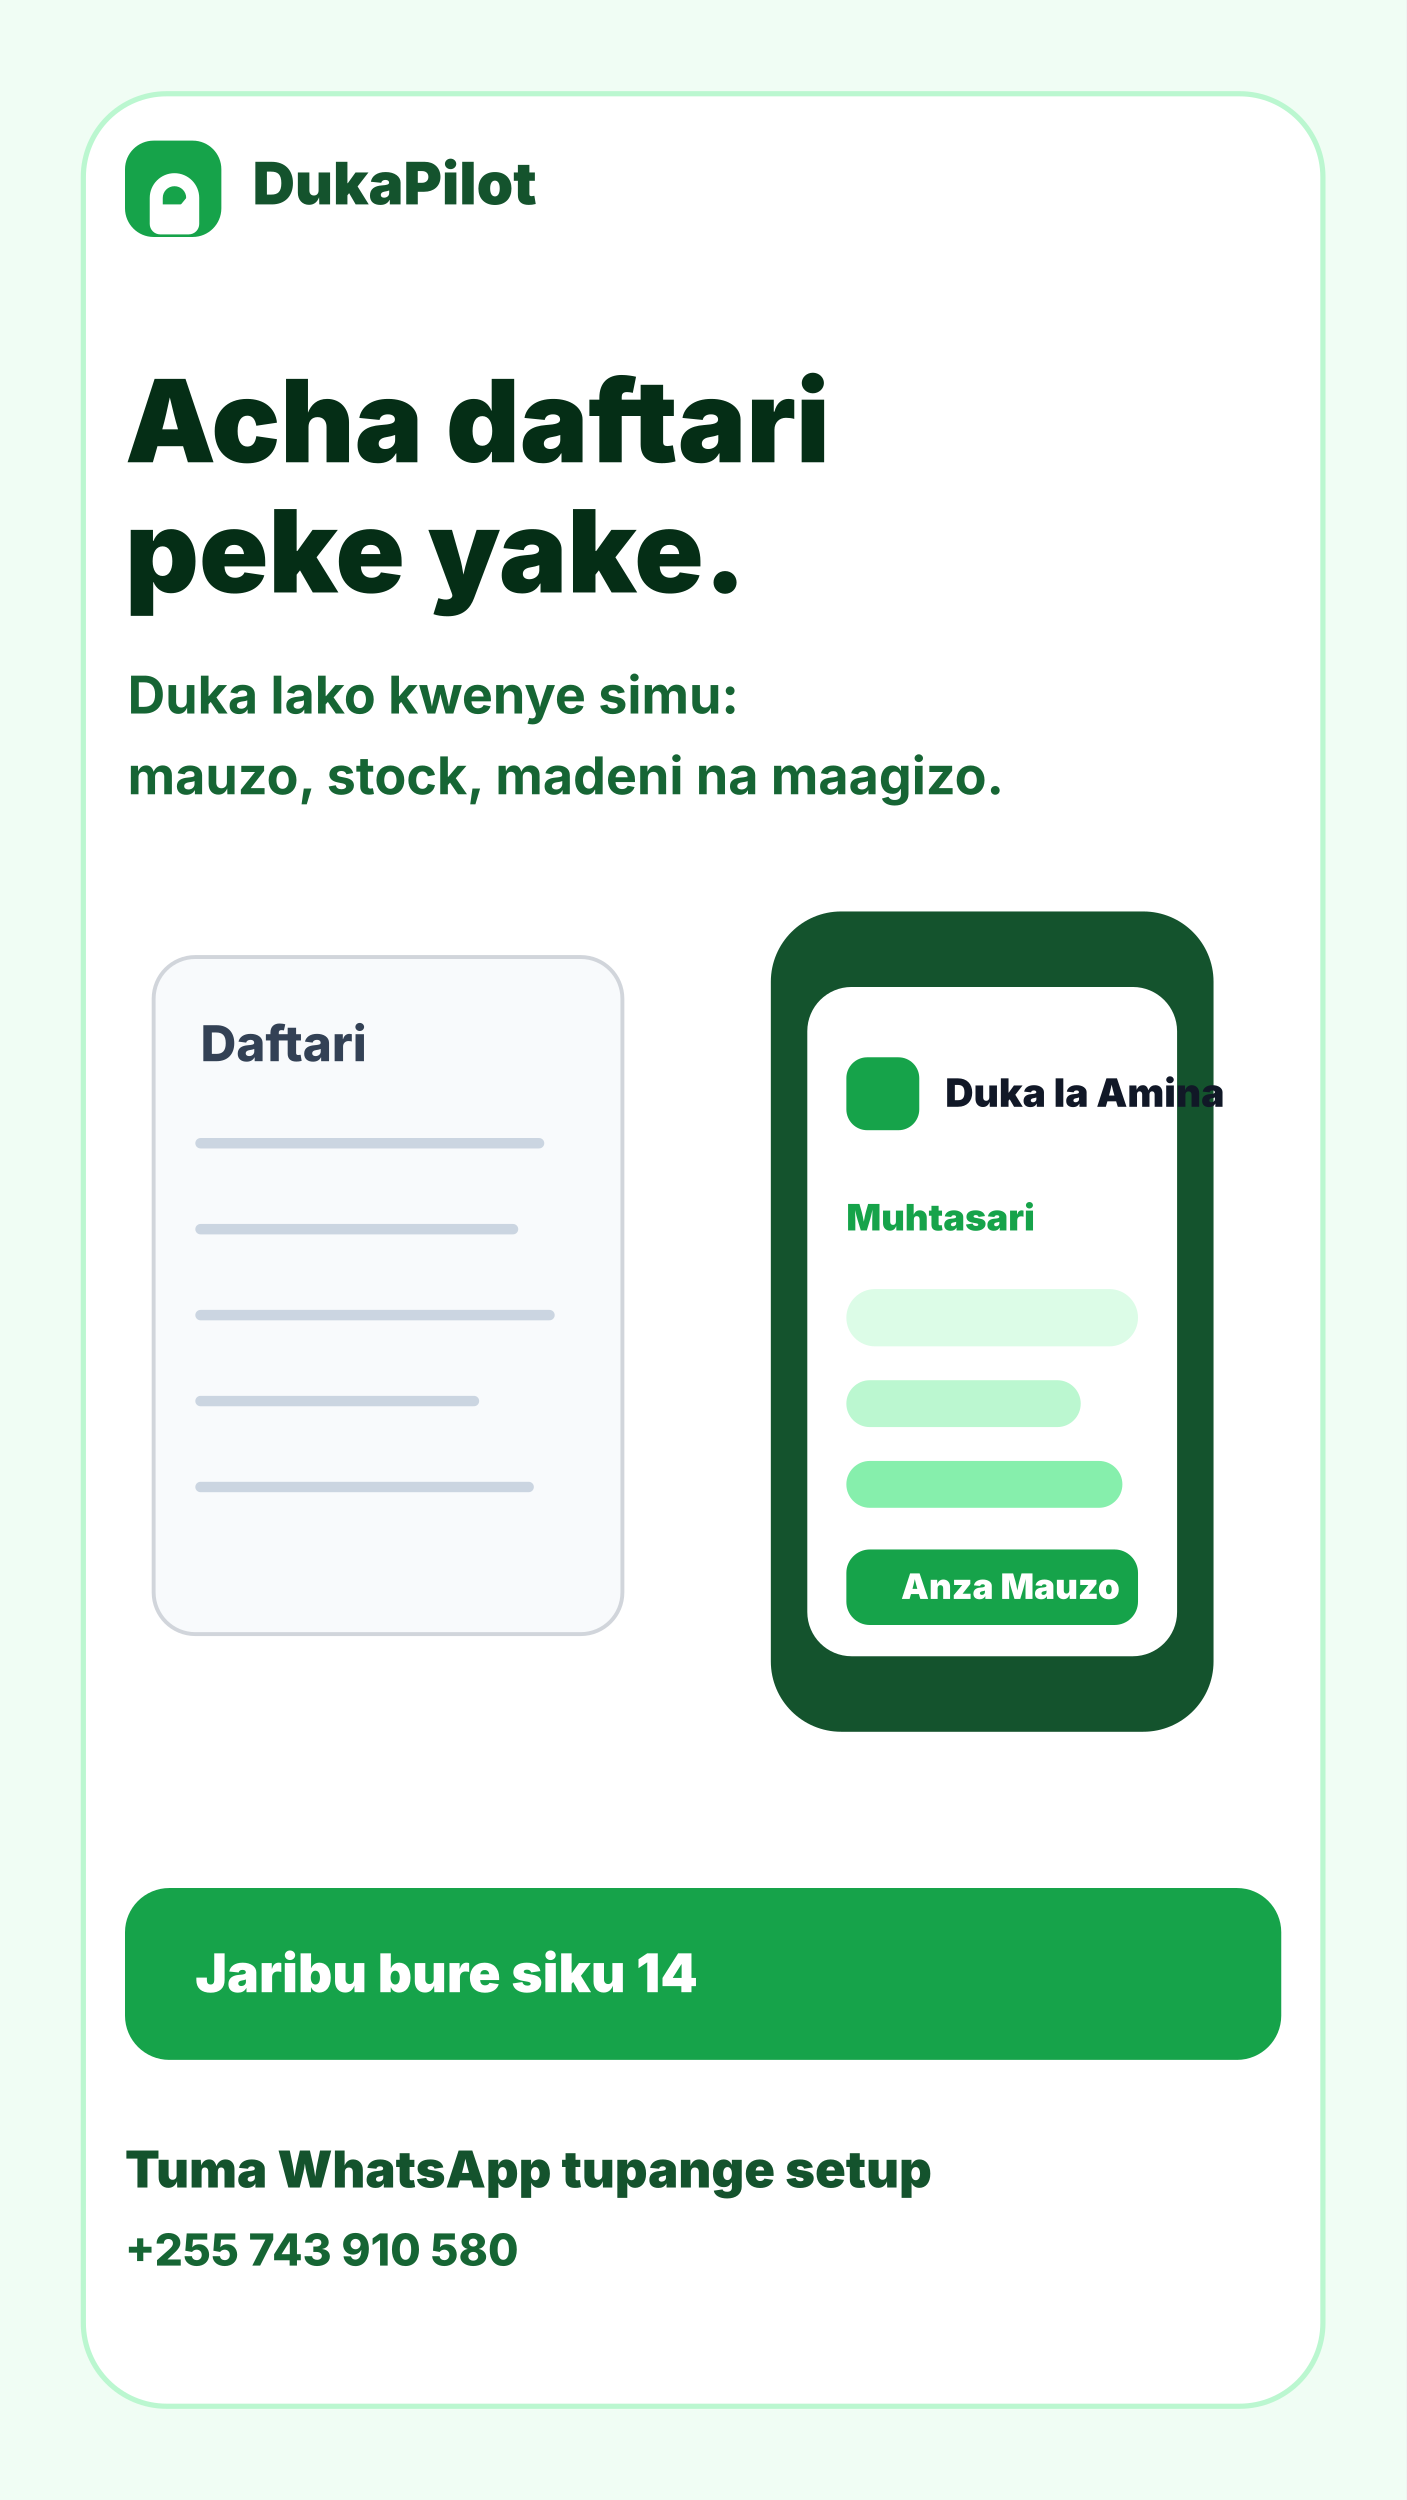
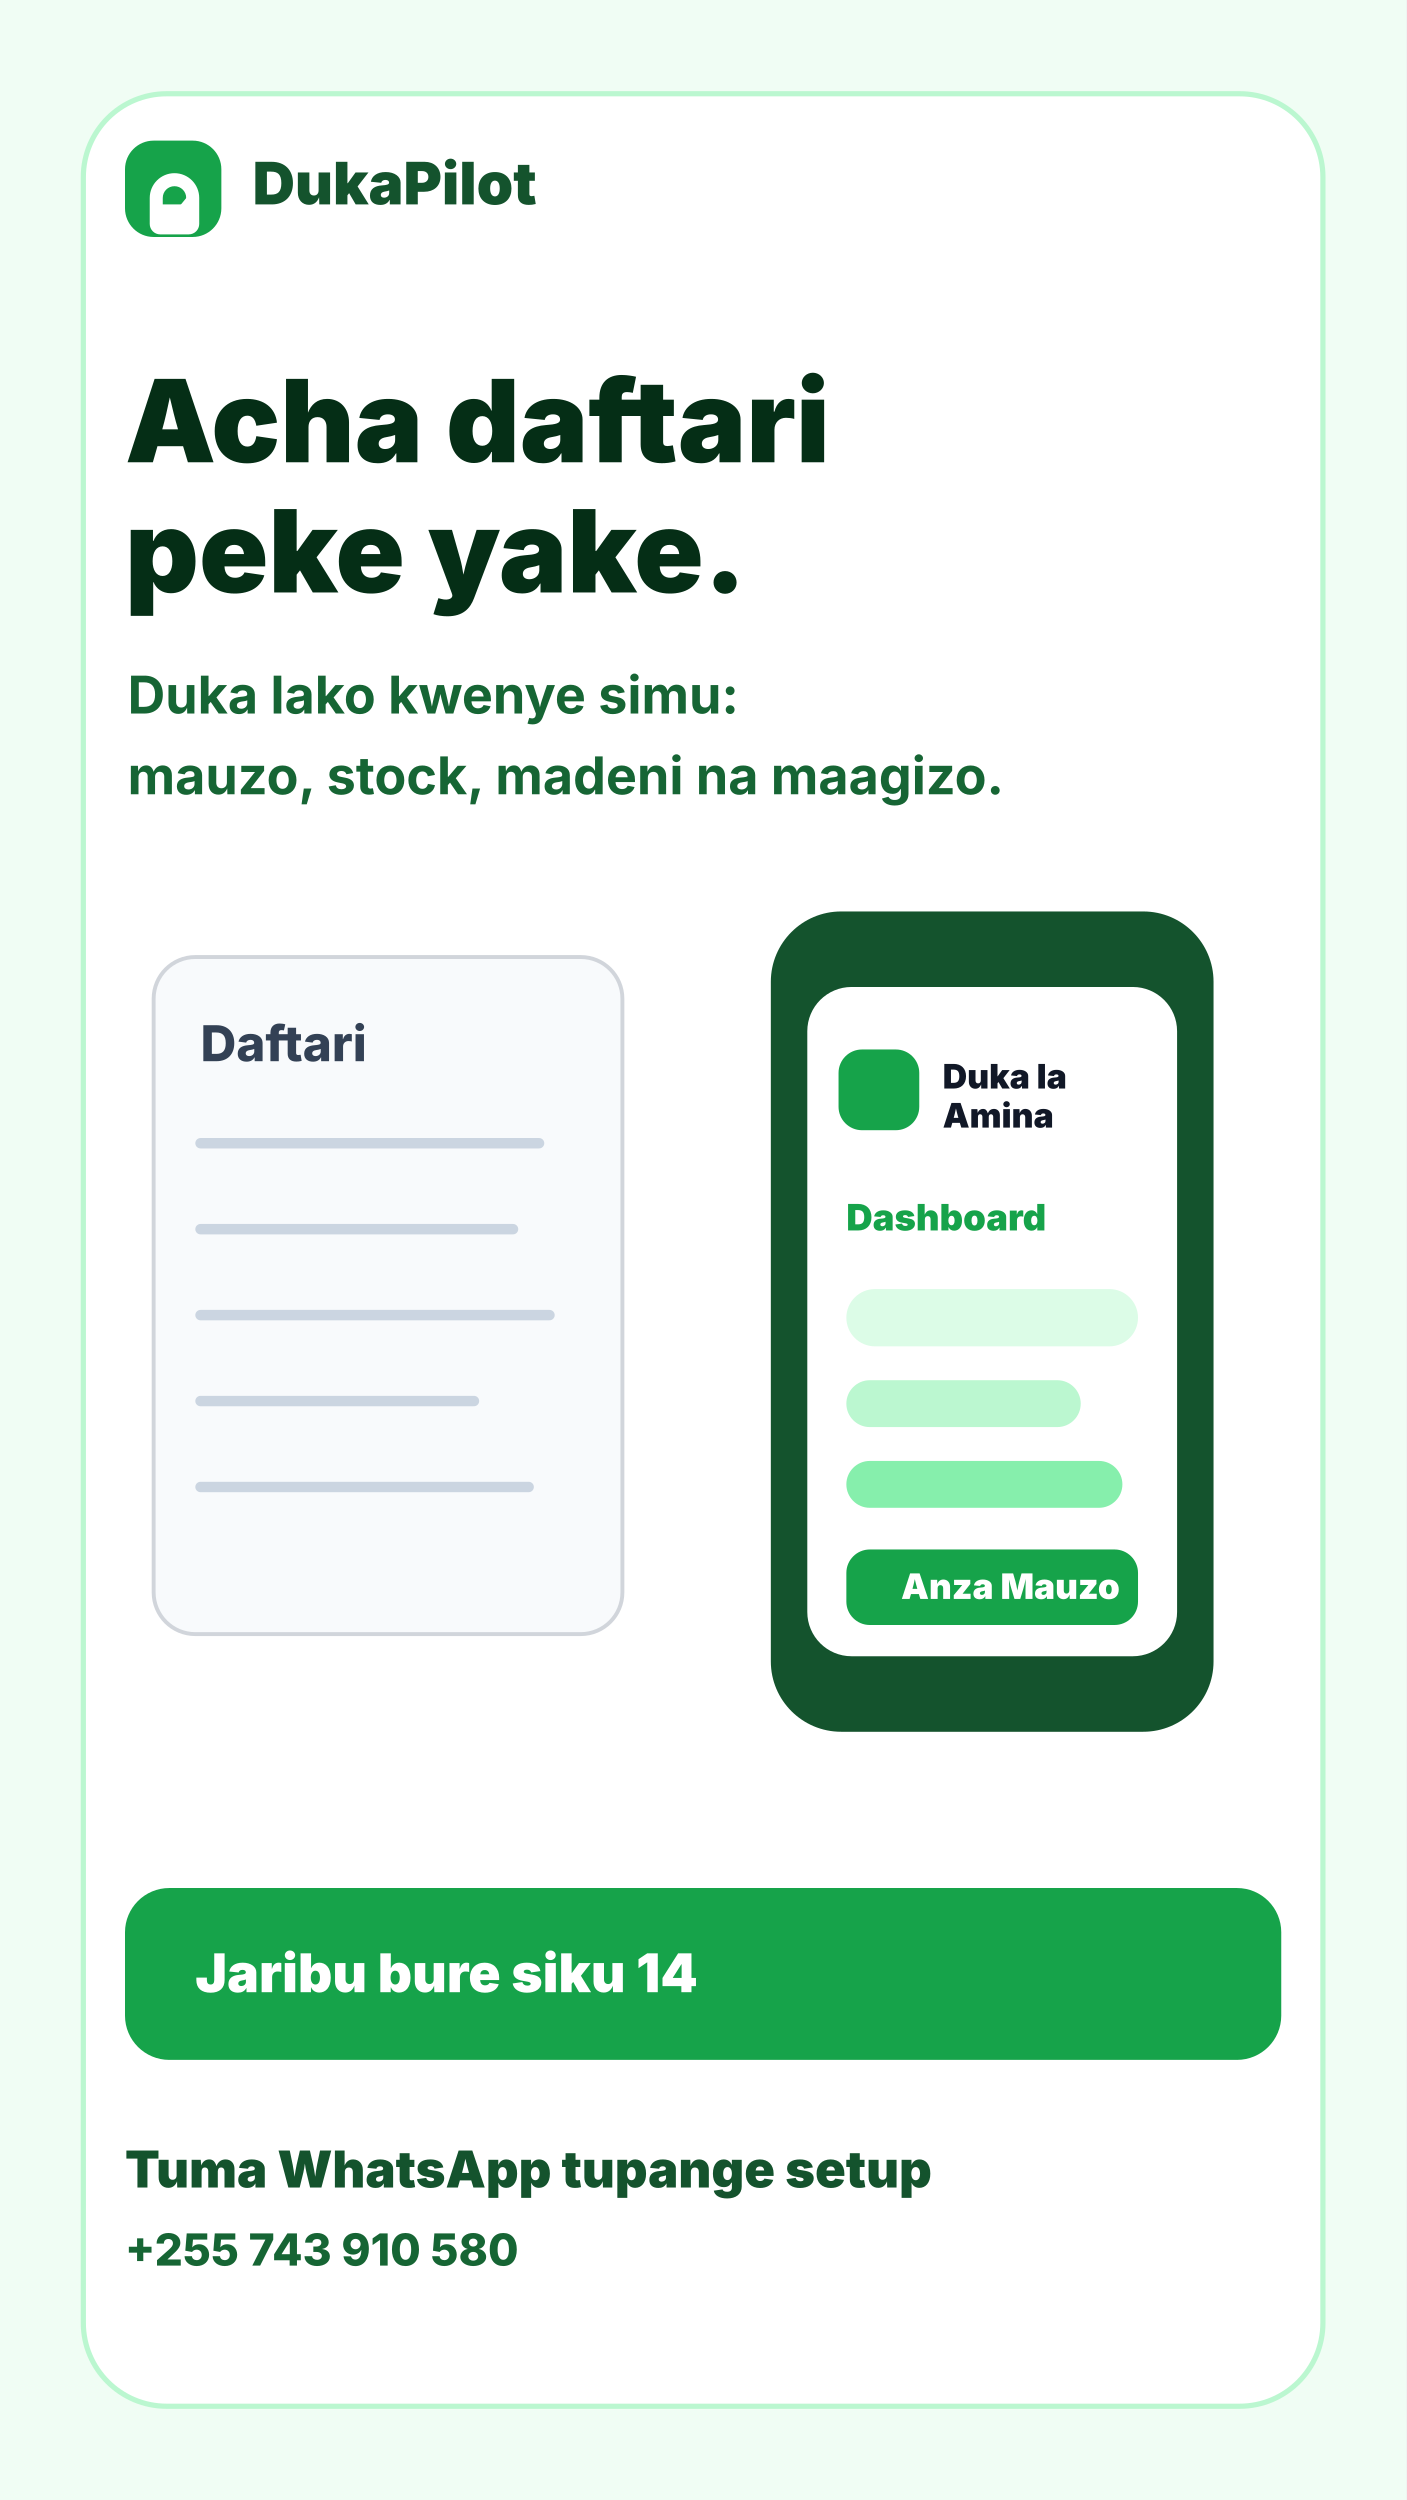
<svg xmlns="http://www.w3.org/2000/svg" width="1080" height="1920" viewBox="0 0 1080 1920" fill="none">
  <rect width="1080" height="1920" fill="#f0fdf4" />
  <rect x="64" y="72" width="952" height="1776" rx="64" fill="#ffffff" stroke="#bbf7d0" stroke-width="4" />
  <rect x="96" y="108" width="74" height="74" rx="22" fill="#16a34a" />
  <path d="M134 133c-10.5 0-19 8.5-19 19v20c0 4.4 3.6 8 8 8h22c4.4 0 8-3.6 8-8v-20c0-10.5-8.5-19-19-19Zm0 10c5 0 9 4 9 9v5h-18v-5c0-5 4-9 9-9Z" fill="#ffffff" />
  <path d="m126 165 6 6 14-17" stroke="#ffffff" stroke-width="7" stroke-linecap="round" stroke-linejoin="round" />
  <text x="194" y="157" fill="#14532d" font-family="Inter, Arial, sans-serif" font-size="45" font-weight="900">DukaPilot</text>
  <text x="96" y="355" fill="#052e16" font-family="Inter, Arial, sans-serif" font-size="88" font-weight="900">Acha daftari</text>
  <text x="96" y="455" fill="#052e16" font-family="Inter, Arial, sans-serif" font-size="88" font-weight="900">peke yake.</text>
  <text x="98" y="548" fill="#166534" font-family="Inter, Arial, sans-serif" font-size="40" font-weight="700">Duka lako kwenye simu:</text>
  <text x="98" y="610" fill="#166534" font-family="Inter, Arial, sans-serif" font-size="40" font-weight="700">mauzo, stock, madeni na maagizo.</text>
  <rect x="118" y="735" width="360" height="520" rx="32" fill="#f8fafc" stroke="#d1d5db" stroke-width="3" />
  <text x="154" y="815" fill="#334155" font-family="Inter, Arial, sans-serif" font-size="38" font-weight="800">Daftari</text>
  <path d="M154 878h260M154 944h240M154 1010h268M154 1076h210M154 1142h252" stroke="#cbd5e1" stroke-width="8" stroke-linecap="round" />
  <rect x="592" y="700" width="340" height="630" rx="54" fill="#14532d" />
  <rect x="620" y="758" width="284" height="514" rx="34" fill="#ffffff" />
-   <rect x="650" y="812" width="56" height="56" rx="16" fill="#16a34a" />
-   <text x="726" y="850" fill="#111827" font-family="Inter, Arial, sans-serif" font-size="30" font-weight="900">Duka la Amina</text>
-   <text x="650" y="945" fill="#16a34a" font-family="Inter, Arial, sans-serif" font-size="28" font-weight="900">Muhtasari</text>
+   <rect x="644" y="806" width="62" height="62" rx="18" fill="#16a34a" />
+   <text x="724" y="836" fill="#111827" font-family="Inter, Arial, sans-serif" font-size="26" font-weight="900">Duka la</text>
+   <text x="724" y="866" fill="#111827" font-family="Inter, Arial, sans-serif" font-size="26" font-weight="900">Amina</text>
+   <text x="650" y="945" fill="#16a34a" font-family="Inter, Arial, sans-serif" font-size="28" font-weight="900">Dashboard</text>
  <rect x="650" y="990" width="224" height="44" rx="22" fill="#dcfce7" />
  <rect x="650" y="1060" width="180" height="36" rx="18" fill="#bbf7d0" />
  <rect x="650" y="1122" width="212" height="36" rx="18" fill="#86efac" />
  <rect x="650" y="1190" width="224" height="58" rx="18" fill="#16a34a" />
  <text x="692" y="1228" fill="#ffffff" font-family="Inter, Arial, sans-serif" font-size="27" font-weight="900">Anza Mauzo</text>
  <rect x="96" y="1450" width="888" height="132" rx="34" fill="#16a34a" />
  <text x="150" y="1530" fill="#ffffff" font-family="Inter, Arial, sans-serif" font-size="41" font-weight="900">Jaribu bure siku 14</text>
  <text x="96" y="1680" fill="#14532d" font-family="Inter, Arial, sans-serif" font-size="39" font-weight="900">Tuma WhatsApp tupange setup</text>
  <text x="96" y="1740" fill="#166534" font-family="Inter, Arial, sans-serif" font-size="34" font-weight="800">+255 743 910 580</text>
</svg>
